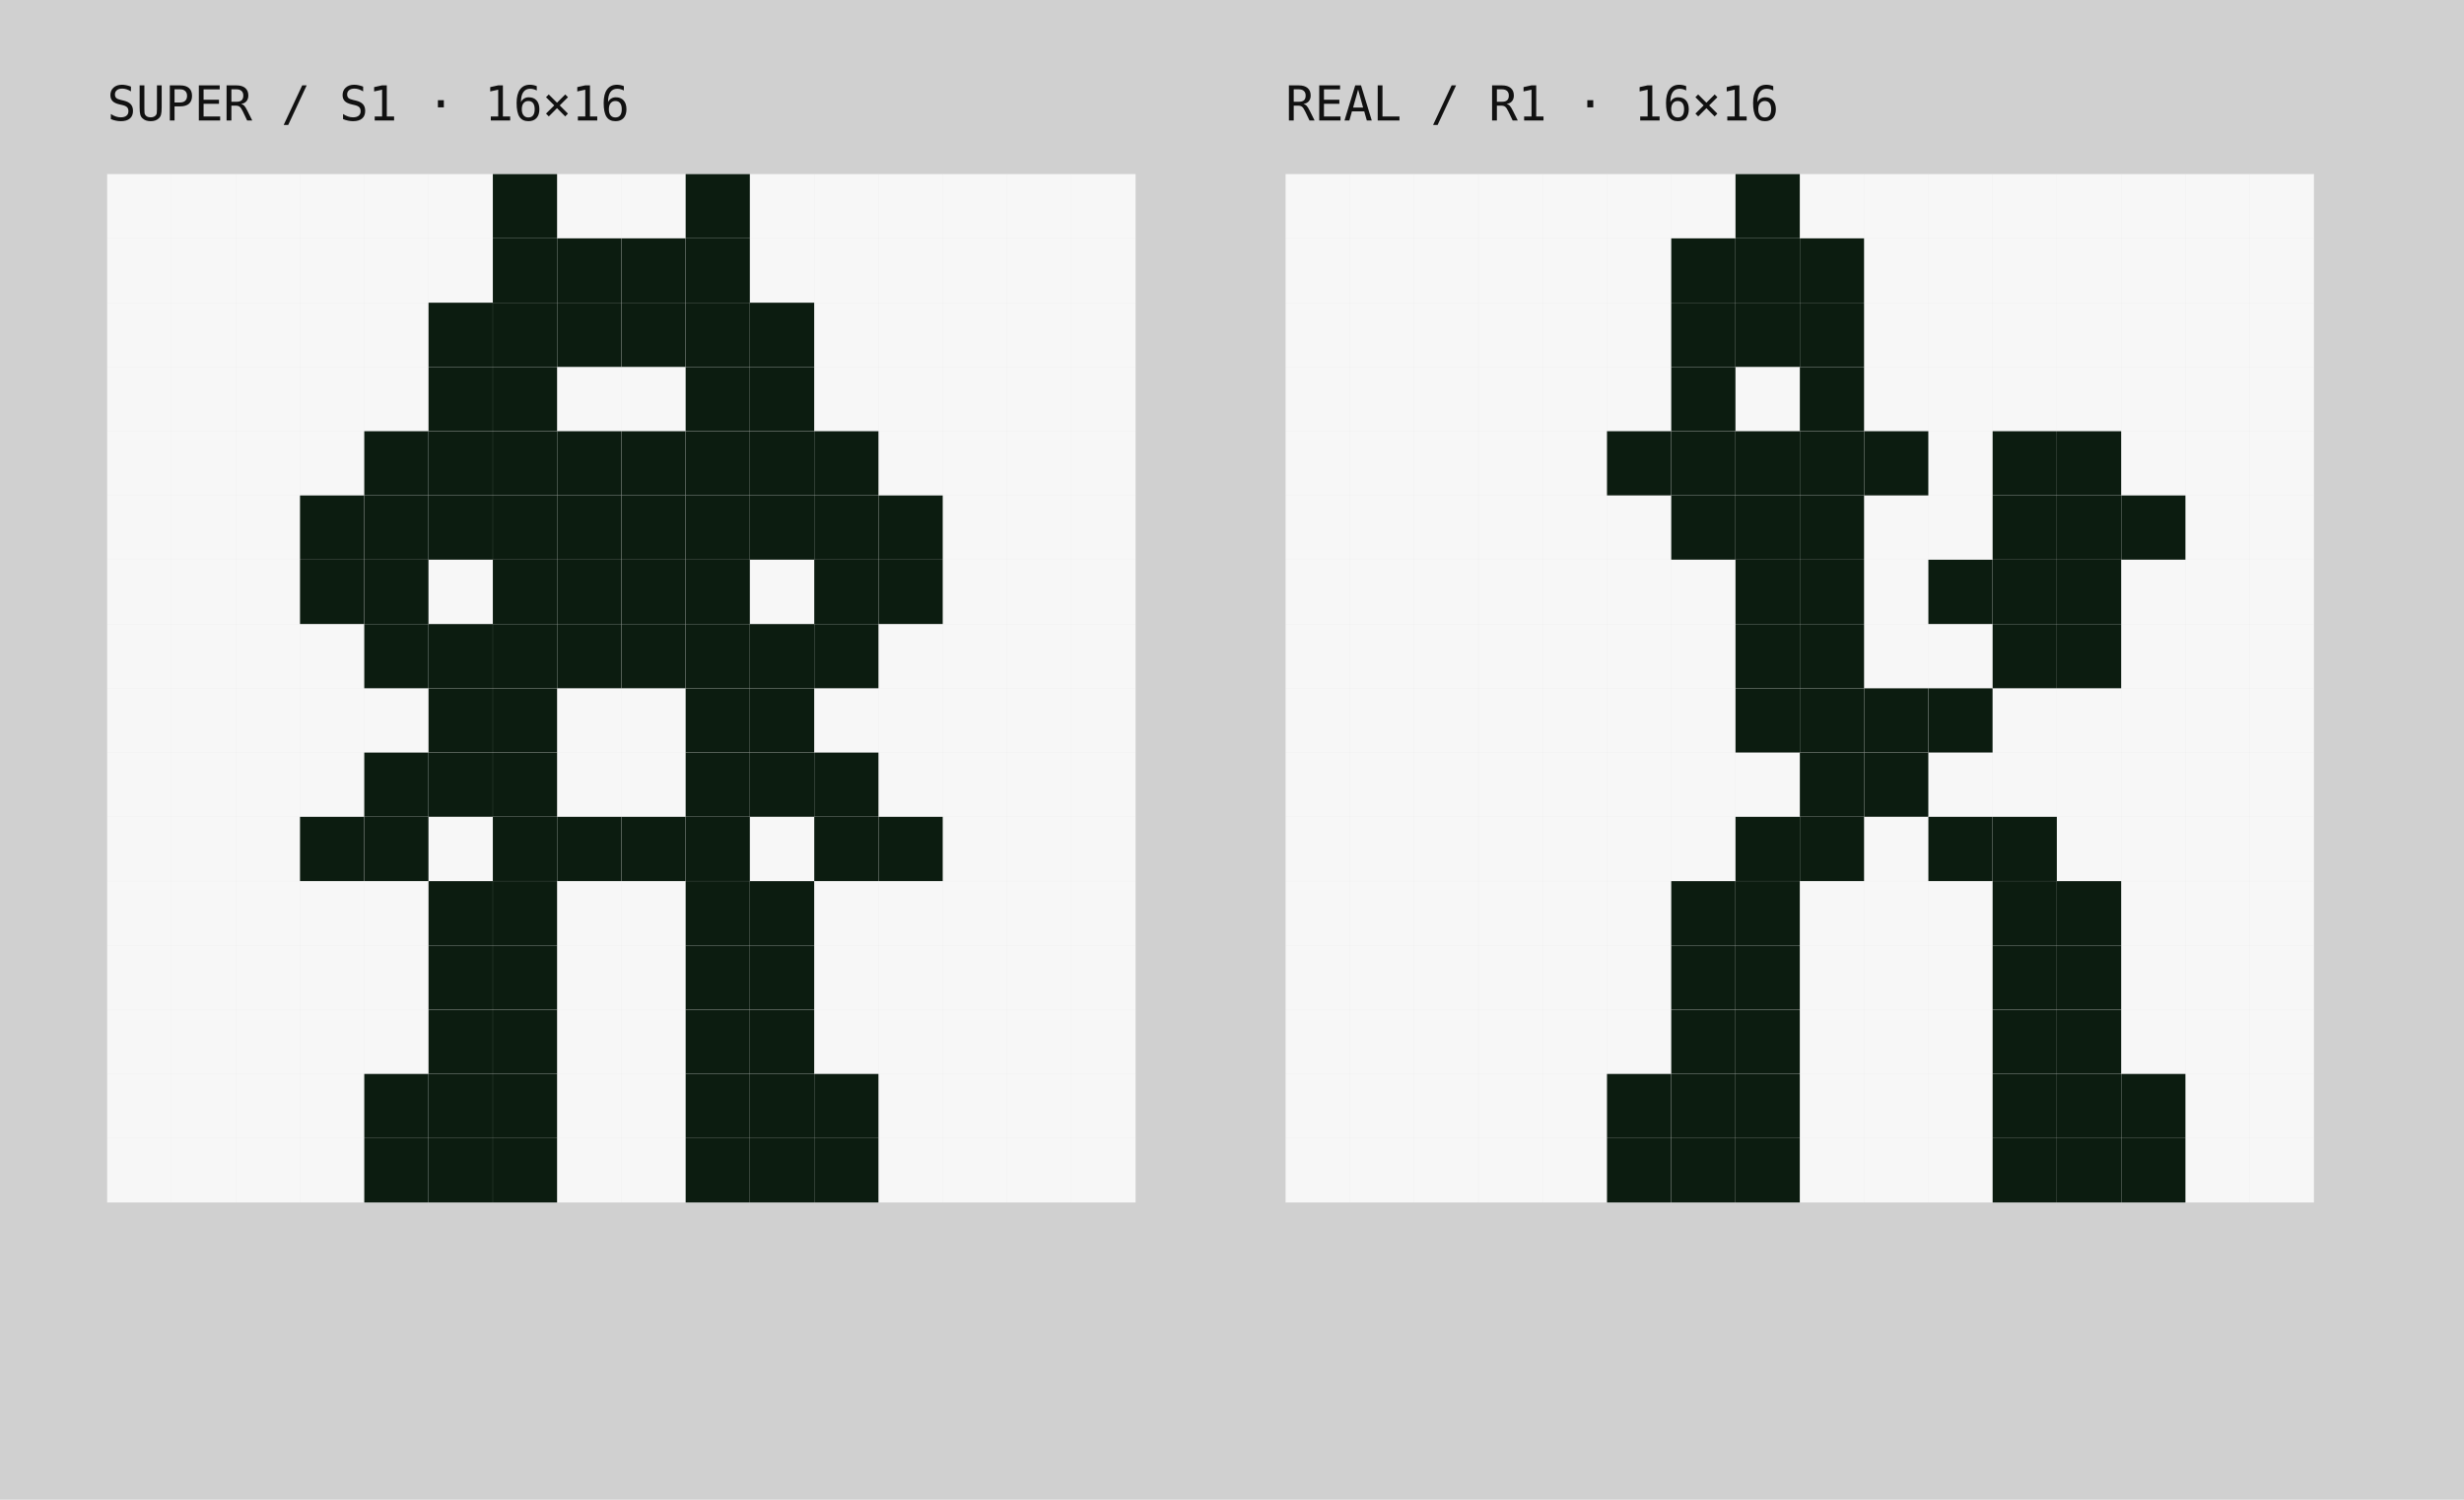
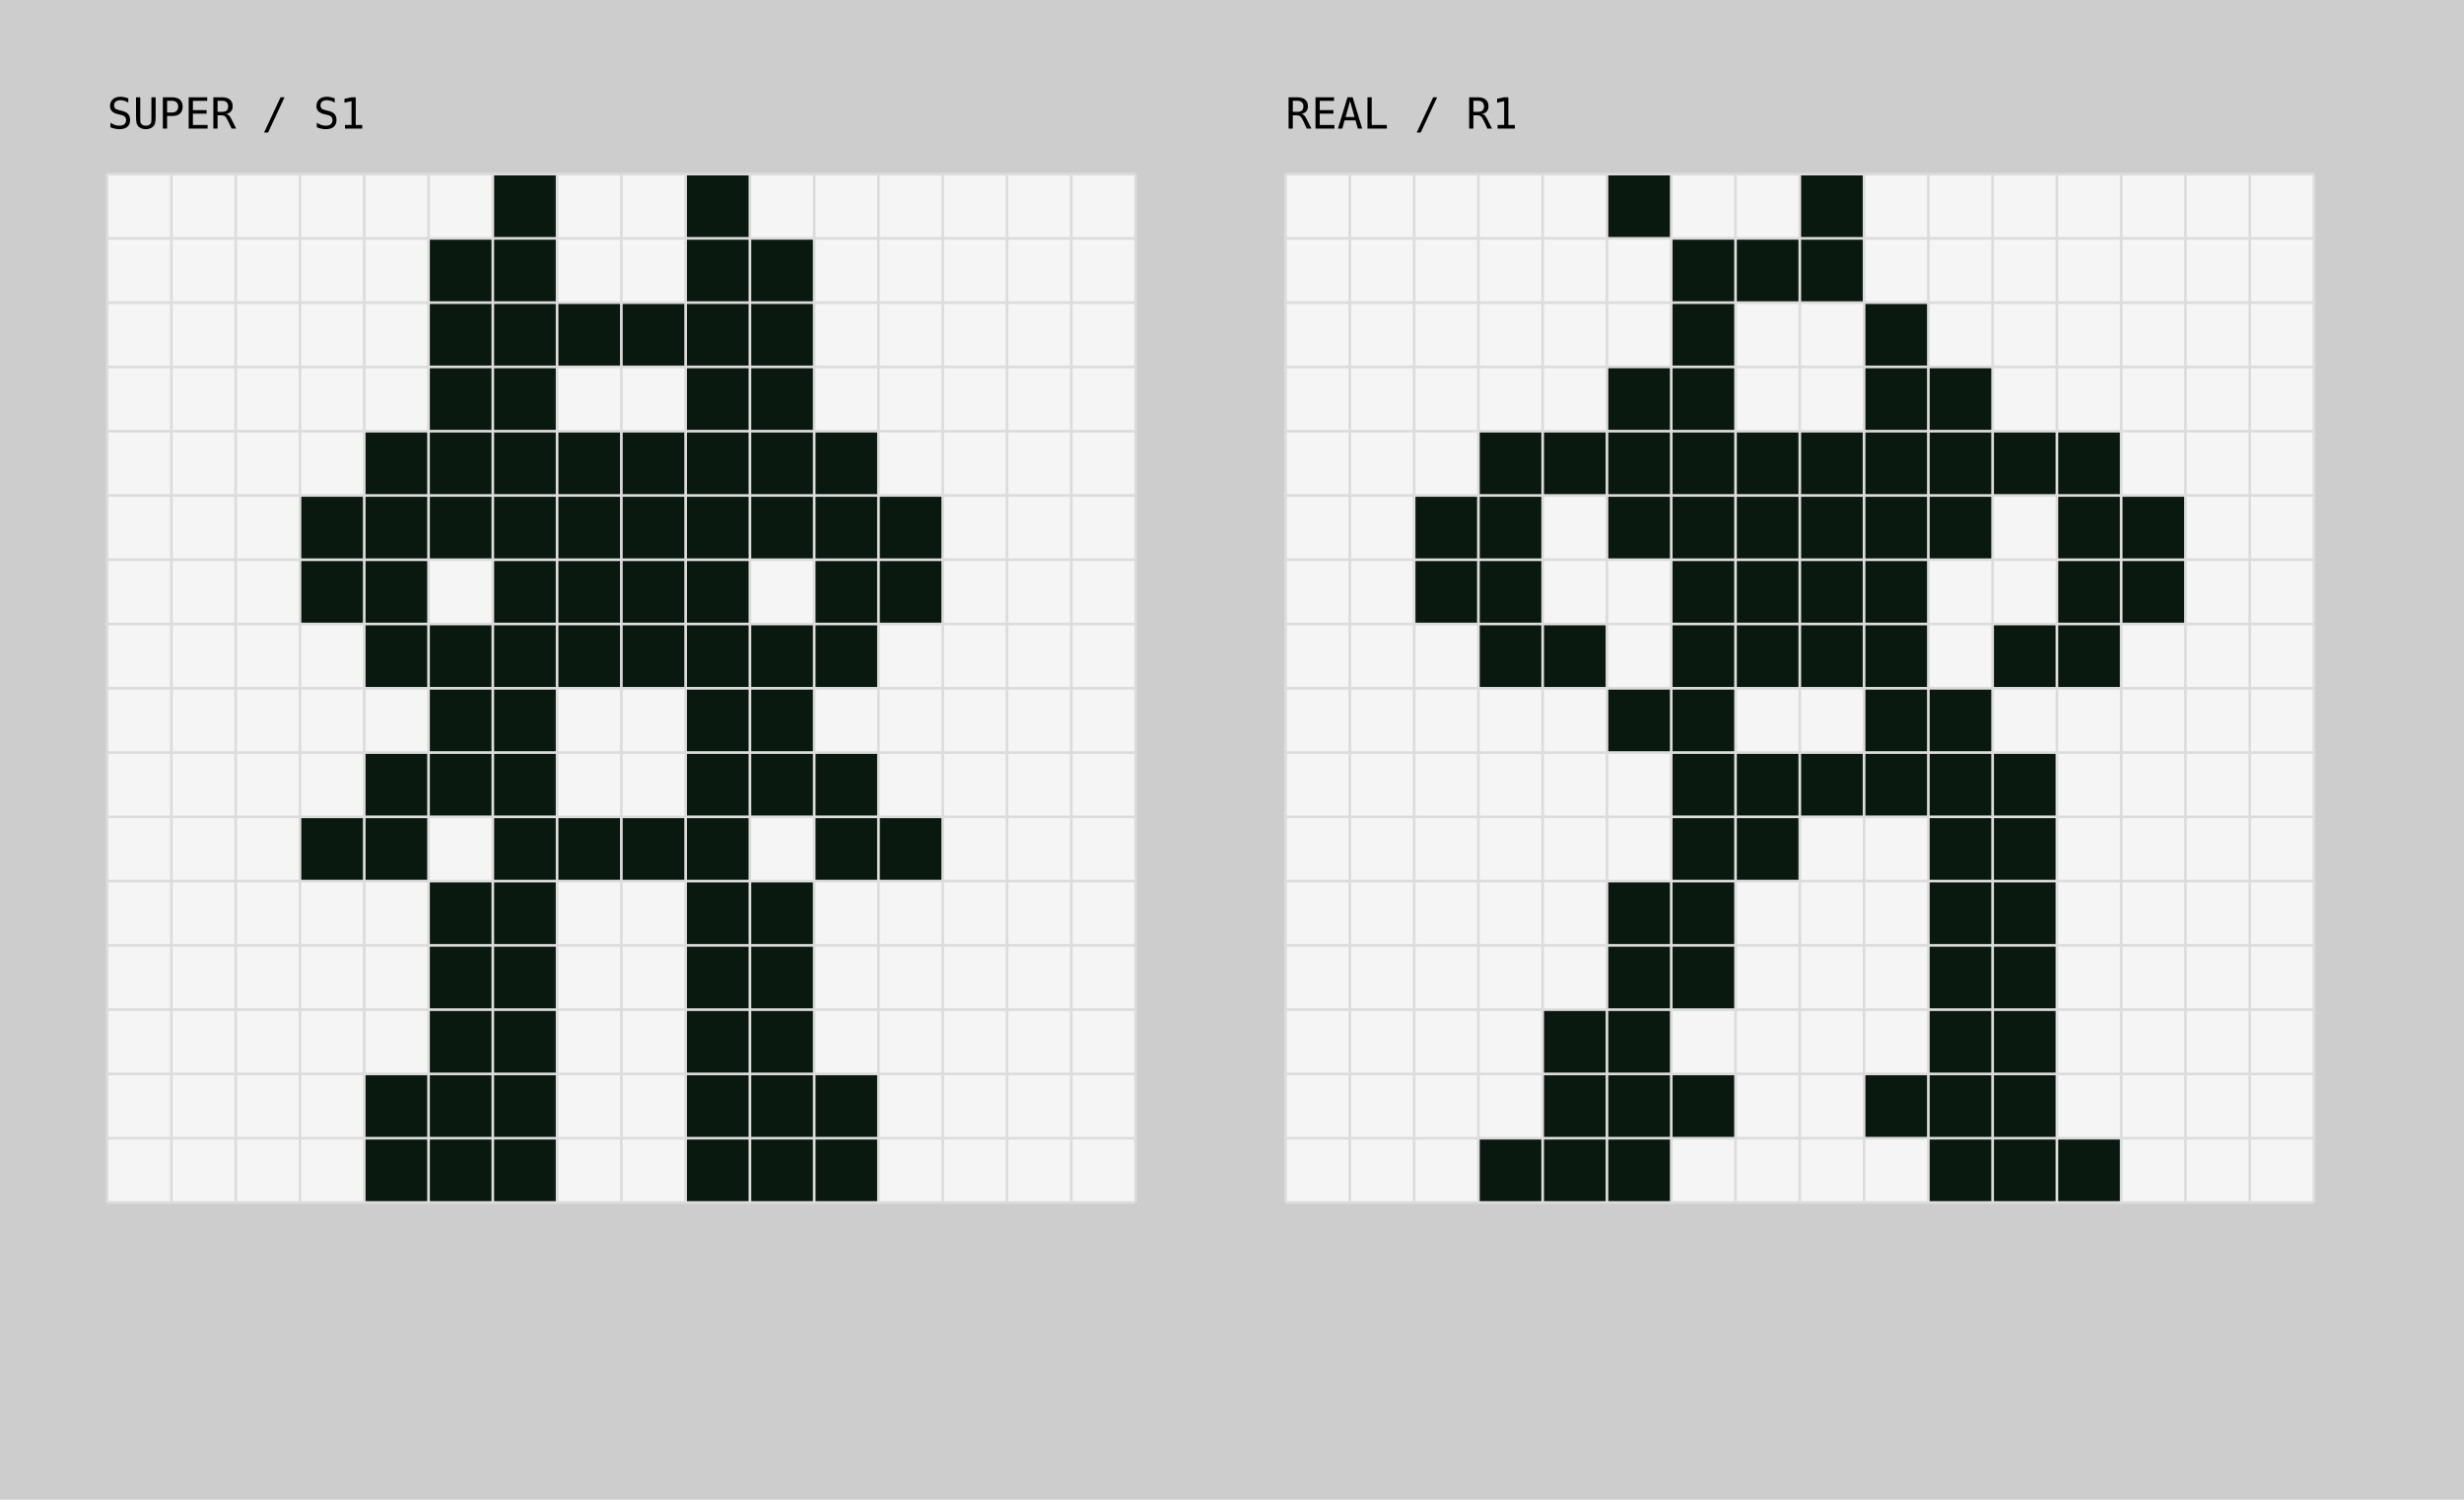
<svg xmlns="http://www.w3.org/2000/svg" width="920" height="560" viewBox="0 0 920 560">
-   <rect width="920" height="560" fill="#d0d0d0" />
-   <style>text{font-family:monospace;font-size:18px;fill:#111}.grid{fill:#fafafa;stroke:#d9d9d9;stroke-width:.035}</style>
-   <text x="40" y="45">SUPER / S1 · 16×16</text>
-   <rect x="40" y="65" width="384" height="384" fill="#f7f7f7" />
-   <rect x="184" y="65" width="24" height="24" fill="#0c1c10" />
-   <rect x="256" y="65" width="24" height="24" fill="#0c1c10" />
-   <rect x="184" y="89" width="24" height="24" fill="#0c1c10" />
-   <rect x="208" y="89" width="24" height="24" fill="#0c1c10" />
-   <rect x="232" y="89" width="24" height="24" fill="#0c1c10" />
-   <rect x="256" y="89" width="24" height="24" fill="#0c1c10" />
-   <rect x="160" y="113" width="24" height="24" fill="#0c1c10" />
-   <rect x="184" y="113" width="24" height="24" fill="#0c1c10" />
-   <rect x="208" y="113" width="24" height="24" fill="#0c1c10" />
-   <rect x="232" y="113" width="24" height="24" fill="#0c1c10" />
-   <rect x="256" y="113" width="24" height="24" fill="#0c1c10" />
-   <rect x="280" y="113" width="24" height="24" fill="#0c1c10" />
-   <rect x="160" y="137" width="24" height="24" fill="#0c1c10" />
-   <rect x="184" y="137" width="24" height="24" fill="#0c1c10" />
-   <rect x="256" y="137" width="24" height="24" fill="#0c1c10" />
-   <rect x="280" y="137" width="24" height="24" fill="#0c1c10" />
-   <rect x="136" y="161" width="24" height="24" fill="#0c1c10" />
-   <rect x="160" y="161" width="24" height="24" fill="#0c1c10" />
-   <rect x="184" y="161" width="24" height="24" fill="#0c1c10" />
-   <rect x="208" y="161" width="24" height="24" fill="#0c1c10" />
-   <rect x="232" y="161" width="24" height="24" fill="#0c1c10" />
-   <rect x="256" y="161" width="24" height="24" fill="#0c1c10" />
-   <rect x="280" y="161" width="24" height="24" fill="#0c1c10" />
-   <rect x="304" y="161" width="24" height="24" fill="#0c1c10" />
-   <rect x="112" y="185" width="24" height="24" fill="#0c1c10" />
-   <rect x="136" y="185" width="24" height="24" fill="#0c1c10" />
-   <rect x="160" y="185" width="24" height="24" fill="#0c1c10" />
-   <rect x="184" y="185" width="24" height="24" fill="#0c1c10" />
-   <rect x="208" y="185" width="24" height="24" fill="#0c1c10" />
-   <rect x="232" y="185" width="24" height="24" fill="#0c1c10" />
-   <rect x="256" y="185" width="24" height="24" fill="#0c1c10" />
-   <rect x="280" y="185" width="24" height="24" fill="#0c1c10" />
-   <rect x="304" y="185" width="24" height="24" fill="#0c1c10" />
-   <rect x="328" y="185" width="24" height="24" fill="#0c1c10" />
-   <rect x="112" y="209" width="24" height="24" fill="#0c1c10" />
-   <rect x="136" y="209" width="24" height="24" fill="#0c1c10" />
-   <rect x="184" y="209" width="24" height="24" fill="#0c1c10" />
-   <rect x="208" y="209" width="24" height="24" fill="#0c1c10" />
-   <rect x="232" y="209" width="24" height="24" fill="#0c1c10" />
-   <rect x="256" y="209" width="24" height="24" fill="#0c1c10" />
-   <rect x="304" y="209" width="24" height="24" fill="#0c1c10" />
-   <rect x="328" y="209" width="24" height="24" fill="#0c1c10" />
-   <rect x="136" y="233" width="24" height="24" fill="#0c1c10" />
-   <rect x="160" y="233" width="24" height="24" fill="#0c1c10" />
-   <rect x="184" y="233" width="24" height="24" fill="#0c1c10" />
-   <rect x="208" y="233" width="24" height="24" fill="#0c1c10" />
-   <rect x="232" y="233" width="24" height="24" fill="#0c1c10" />
-   <rect x="256" y="233" width="24" height="24" fill="#0c1c10" />
-   <rect x="280" y="233" width="24" height="24" fill="#0c1c10" />
-   <rect x="304" y="233" width="24" height="24" fill="#0c1c10" />
-   <rect x="160" y="257" width="24" height="24" fill="#0c1c10" />
-   <rect x="184" y="257" width="24" height="24" fill="#0c1c10" />
-   <rect x="256" y="257" width="24" height="24" fill="#0c1c10" />
-   <rect x="280" y="257" width="24" height="24" fill="#0c1c10" />
-   <rect x="136" y="281" width="24" height="24" fill="#0c1c10" />
-   <rect x="160" y="281" width="24" height="24" fill="#0c1c10" />
-   <rect x="184" y="281" width="24" height="24" fill="#0c1c10" />
-   <rect x="256" y="281" width="24" height="24" fill="#0c1c10" />
-   <rect x="280" y="281" width="24" height="24" fill="#0c1c10" />
-   <rect x="304" y="281" width="24" height="24" fill="#0c1c10" />
-   <rect x="112" y="305" width="24" height="24" fill="#0c1c10" />
-   <rect x="136" y="305" width="24" height="24" fill="#0c1c10" />
-   <rect x="184" y="305" width="24" height="24" fill="#0c1c10" />
-   <rect x="208" y="305" width="24" height="24" fill="#0c1c10" />
-   <rect x="232" y="305" width="24" height="24" fill="#0c1c10" />
-   <rect x="256" y="305" width="24" height="24" fill="#0c1c10" />
-   <rect x="304" y="305" width="24" height="24" fill="#0c1c10" />
-   <rect x="328" y="305" width="24" height="24" fill="#0c1c10" />
-   <rect x="160" y="329" width="24" height="24" fill="#0c1c10" />
-   <rect x="184" y="329" width="24" height="24" fill="#0c1c10" />
-   <rect x="256" y="329" width="24" height="24" fill="#0c1c10" />
-   <rect x="280" y="329" width="24" height="24" fill="#0c1c10" />
-   <rect x="160" y="353" width="24" height="24" fill="#0c1c10" />
-   <rect x="184" y="353" width="24" height="24" fill="#0c1c10" />
-   <rect x="256" y="353" width="24" height="24" fill="#0c1c10" />
-   <rect x="280" y="353" width="24" height="24" fill="#0c1c10" />
-   <rect x="160" y="377" width="24" height="24" fill="#0c1c10" />
-   <rect x="184" y="377" width="24" height="24" fill="#0c1c10" />
-   <rect x="256" y="377" width="24" height="24" fill="#0c1c10" />
-   <rect x="280" y="377" width="24" height="24" fill="#0c1c10" />
-   <rect x="136" y="401" width="24" height="24" fill="#0c1c10" />
-   <rect x="160" y="401" width="24" height="24" fill="#0c1c10" />
-   <rect x="184" y="401" width="24" height="24" fill="#0c1c10" />
-   <rect x="256" y="401" width="24" height="24" fill="#0c1c10" />
-   <rect x="280" y="401" width="24" height="24" fill="#0c1c10" />
-   <rect x="304" y="401" width="24" height="24" fill="#0c1c10" />
-   <rect x="136" y="425" width="24" height="24" fill="#0c1c10" />
-   <rect x="160" y="425" width="24" height="24" fill="#0c1c10" />
-   <rect x="184" y="425" width="24" height="24" fill="#0c1c10" />
-   <rect x="256" y="425" width="24" height="24" fill="#0c1c10" />
-   <rect x="280" y="425" width="24" height="24" fill="#0c1c10" />
-   <rect x="304" y="425" width="24" height="24" fill="#0c1c10" />
-   <path class="grid" d="M 40 65 V 449 M 40 65 H 424" />
-   <path class="grid" d="M 64 65 V 449 M 40 89 H 424" />
-   <path class="grid" d="M 88 65 V 449 M 40 113 H 424" />
-   <path class="grid" d="M 112 65 V 449 M 40 137 H 424" />
-   <path class="grid" d="M 136 65 V 449 M 40 161 H 424" />
-   <path class="grid" d="M 160 65 V 449 M 40 185 H 424" />
-   <path class="grid" d="M 184 65 V 449 M 40 209 H 424" />
-   <path class="grid" d="M 208 65 V 449 M 40 233 H 424" />
-   <path class="grid" d="M 232 65 V 449 M 40 257 H 424" />
-   <path class="grid" d="M 256 65 V 449 M 40 281 H 424" />
-   <path class="grid" d="M 280 65 V 449 M 40 305 H 424" />
-   <path class="grid" d="M 304 65 V 449 M 40 329 H 424" />
-   <path class="grid" d="M 328 65 V 449 M 40 353 H 424" />
-   <path class="grid" d="M 352 65 V 449 M 40 377 H 424" />
-   <path class="grid" d="M 376 65 V 449 M 40 401 H 424" />
-   <path class="grid" d="M 400 65 V 449 M 40 425 H 424" />
-   <path class="grid" d="M 424 65 V 449 M 40 449 H 424" />
-   <text x="480" y="45">REAL / R1 · 16×16</text>
-   <rect x="480" y="65" width="384" height="384" fill="#f7f7f7" />
-   <rect x="648" y="65" width="24" height="24" fill="#0c1c10" />
-   <rect x="624" y="89" width="24" height="24" fill="#0c1c10" />
-   <rect x="648" y="89" width="24" height="24" fill="#0c1c10" />
-   <rect x="672" y="89" width="24" height="24" fill="#0c1c10" />
-   <rect x="624" y="113" width="24" height="24" fill="#0c1c10" />
-   <rect x="648" y="113" width="24" height="24" fill="#0c1c10" />
-   <rect x="672" y="113" width="24" height="24" fill="#0c1c10" />
-   <rect x="624" y="137" width="24" height="24" fill="#0c1c10" />
-   <rect x="672" y="137" width="24" height="24" fill="#0c1c10" />
-   <rect x="600" y="161" width="24" height="24" fill="#0c1c10" />
-   <rect x="624" y="161" width="24" height="24" fill="#0c1c10" />
-   <rect x="648" y="161" width="24" height="24" fill="#0c1c10" />
-   <rect x="672" y="161" width="24" height="24" fill="#0c1c10" />
-   <rect x="696" y="161" width="24" height="24" fill="#0c1c10" />
-   <rect x="744" y="161" width="24" height="24" fill="#0c1c10" />
-   <rect x="768" y="161" width="24" height="24" fill="#0c1c10" />
-   <rect x="624" y="185" width="24" height="24" fill="#0c1c10" />
-   <rect x="648" y="185" width="24" height="24" fill="#0c1c10" />
-   <rect x="672" y="185" width="24" height="24" fill="#0c1c10" />
-   <rect x="744" y="185" width="24" height="24" fill="#0c1c10" />
-   <rect x="768" y="185" width="24" height="24" fill="#0c1c10" />
-   <rect x="792" y="185" width="24" height="24" fill="#0c1c10" />
-   <rect x="648" y="209" width="24" height="24" fill="#0c1c10" />
-   <rect x="672" y="209" width="24" height="24" fill="#0c1c10" />
-   <rect x="720" y="209" width="24" height="24" fill="#0c1c10" />
-   <rect x="744" y="209" width="24" height="24" fill="#0c1c10" />
-   <rect x="768" y="209" width="24" height="24" fill="#0c1c10" />
-   <rect x="648" y="233" width="24" height="24" fill="#0c1c10" />
-   <rect x="672" y="233" width="24" height="24" fill="#0c1c10" />
-   <rect x="744" y="233" width="24" height="24" fill="#0c1c10" />
-   <rect x="768" y="233" width="24" height="24" fill="#0c1c10" />
-   <rect x="648" y="257" width="24" height="24" fill="#0c1c10" />
-   <rect x="672" y="257" width="24" height="24" fill="#0c1c10" />
-   <rect x="696" y="257" width="24" height="24" fill="#0c1c10" />
-   <rect x="720" y="257" width="24" height="24" fill="#0c1c10" />
-   <rect x="672" y="281" width="24" height="24" fill="#0c1c10" />
-   <rect x="696" y="281" width="24" height="24" fill="#0c1c10" />
-   <rect x="648" y="305" width="24" height="24" fill="#0c1c10" />
-   <rect x="672" y="305" width="24" height="24" fill="#0c1c10" />
-   <rect x="720" y="305" width="24" height="24" fill="#0c1c10" />
-   <rect x="744" y="305" width="24" height="24" fill="#0c1c10" />
-   <rect x="624" y="329" width="24" height="24" fill="#0c1c10" />
-   <rect x="648" y="329" width="24" height="24" fill="#0c1c10" />
-   <rect x="744" y="329" width="24" height="24" fill="#0c1c10" />
-   <rect x="768" y="329" width="24" height="24" fill="#0c1c10" />
-   <rect x="624" y="353" width="24" height="24" fill="#0c1c10" />
-   <rect x="648" y="353" width="24" height="24" fill="#0c1c10" />
-   <rect x="744" y="353" width="24" height="24" fill="#0c1c10" />
-   <rect x="768" y="353" width="24" height="24" fill="#0c1c10" />
-   <rect x="624" y="377" width="24" height="24" fill="#0c1c10" />
-   <rect x="648" y="377" width="24" height="24" fill="#0c1c10" />
-   <rect x="744" y="377" width="24" height="24" fill="#0c1c10" />
-   <rect x="768" y="377" width="24" height="24" fill="#0c1c10" />
-   <rect x="600" y="401" width="24" height="24" fill="#0c1c10" />
-   <rect x="624" y="401" width="24" height="24" fill="#0c1c10" />
-   <rect x="648" y="401" width="24" height="24" fill="#0c1c10" />
-   <rect x="744" y="401" width="24" height="24" fill="#0c1c10" />
-   <rect x="768" y="401" width="24" height="24" fill="#0c1c10" />
-   <rect x="792" y="401" width="24" height="24" fill="#0c1c10" />
-   <rect x="600" y="425" width="24" height="24" fill="#0c1c10" />
-   <rect x="624" y="425" width="24" height="24" fill="#0c1c10" />
-   <rect x="648" y="425" width="24" height="24" fill="#0c1c10" />
-   <rect x="744" y="425" width="24" height="24" fill="#0c1c10" />
-   <rect x="768" y="425" width="24" height="24" fill="#0c1c10" />
-   <rect x="792" y="425" width="24" height="24" fill="#0c1c10" />
-   <path class="grid" d="M 480 65 V 449 M 480 65 H 864" />
-   <path class="grid" d="M 504 65 V 449 M 480 89 H 864" />
-   <path class="grid" d="M 528 65 V 449 M 480 113 H 864" />
-   <path class="grid" d="M 552 65 V 449 M 480 137 H 864" />
-   <path class="grid" d="M 576 65 V 449 M 480 161 H 864" />
-   <path class="grid" d="M 600 65 V 449 M 480 185 H 864" />
-   <path class="grid" d="M 624 65 V 449 M 480 209 H 864" />
-   <path class="grid" d="M 648 65 V 449 M 480 233 H 864" />
-   <path class="grid" d="M 672 65 V 449 M 480 257 H 864" />
-   <path class="grid" d="M 696 65 V 449 M 480 281 H 864" />
-   <path class="grid" d="M 720 65 V 449 M 480 305 H 864" />
-   <path class="grid" d="M 744 65 V 449 M 480 329 H 864" />
-   <path class="grid" d="M 768 65 V 449 M 480 353 H 864" />
-   <path class="grid" d="M 792 65 V 449 M 480 377 H 864" />
-   <path class="grid" d="M 816 65 V 449 M 480 401 H 864" />
-   <path class="grid" d="M 840 65 V 449 M 480 425 H 864" />
-   <path class="grid" d="M 864 65 V 449 M 480 449 H 864" />
+   <rect width="920" height="560" fill="#cdcdcd" />
+   <text x="40" y="48" font-family="monospace" font-size="16">SUPER / S1</text>
+   <rect x="40" y="65" width="384" height="384" fill="#f5f5f5" />
+   <rect x="184" y="65" width="24" height="24" fill="#0a190f" />
+   <rect x="256" y="65" width="24" height="24" fill="#0a190f" />
+   <rect x="160" y="89" width="24" height="24" fill="#0a190f" />
+   <rect x="184" y="89" width="24" height="24" fill="#0a190f" />
+   <rect x="256" y="89" width="24" height="24" fill="#0a190f" />
+   <rect x="280" y="89" width="24" height="24" fill="#0a190f" />
+   <rect x="160" y="113" width="24" height="24" fill="#0a190f" />
+   <rect x="184" y="113" width="24" height="24" fill="#0a190f" />
+   <rect x="208" y="113" width="24" height="24" fill="#0a190f" />
+   <rect x="232" y="113" width="24" height="24" fill="#0a190f" />
+   <rect x="256" y="113" width="24" height="24" fill="#0a190f" />
+   <rect x="280" y="113" width="24" height="24" fill="#0a190f" />
+   <rect x="160" y="137" width="24" height="24" fill="#0a190f" />
+   <rect x="184" y="137" width="24" height="24" fill="#0a190f" />
+   <rect x="256" y="137" width="24" height="24" fill="#0a190f" />
+   <rect x="280" y="137" width="24" height="24" fill="#0a190f" />
+   <rect x="136" y="161" width="24" height="24" fill="#0a190f" />
+   <rect x="160" y="161" width="24" height="24" fill="#0a190f" />
+   <rect x="184" y="161" width="24" height="24" fill="#0a190f" />
+   <rect x="208" y="161" width="24" height="24" fill="#0a190f" />
+   <rect x="232" y="161" width="24" height="24" fill="#0a190f" />
+   <rect x="256" y="161" width="24" height="24" fill="#0a190f" />
+   <rect x="280" y="161" width="24" height="24" fill="#0a190f" />
+   <rect x="304" y="161" width="24" height="24" fill="#0a190f" />
+   <rect x="112" y="185" width="24" height="24" fill="#0a190f" />
+   <rect x="136" y="185" width="24" height="24" fill="#0a190f" />
+   <rect x="160" y="185" width="24" height="24" fill="#0a190f" />
+   <rect x="184" y="185" width="24" height="24" fill="#0a190f" />
+   <rect x="208" y="185" width="24" height="24" fill="#0a190f" />
+   <rect x="232" y="185" width="24" height="24" fill="#0a190f" />
+   <rect x="256" y="185" width="24" height="24" fill="#0a190f" />
+   <rect x="280" y="185" width="24" height="24" fill="#0a190f" />
+   <rect x="304" y="185" width="24" height="24" fill="#0a190f" />
+   <rect x="328" y="185" width="24" height="24" fill="#0a190f" />
+   <rect x="112" y="209" width="24" height="24" fill="#0a190f" />
+   <rect x="136" y="209" width="24" height="24" fill="#0a190f" />
+   <rect x="184" y="209" width="24" height="24" fill="#0a190f" />
+   <rect x="208" y="209" width="24" height="24" fill="#0a190f" />
+   <rect x="232" y="209" width="24" height="24" fill="#0a190f" />
+   <rect x="256" y="209" width="24" height="24" fill="#0a190f" />
+   <rect x="304" y="209" width="24" height="24" fill="#0a190f" />
+   <rect x="328" y="209" width="24" height="24" fill="#0a190f" />
+   <rect x="136" y="233" width="24" height="24" fill="#0a190f" />
+   <rect x="160" y="233" width="24" height="24" fill="#0a190f" />
+   <rect x="184" y="233" width="24" height="24" fill="#0a190f" />
+   <rect x="208" y="233" width="24" height="24" fill="#0a190f" />
+   <rect x="232" y="233" width="24" height="24" fill="#0a190f" />
+   <rect x="256" y="233" width="24" height="24" fill="#0a190f" />
+   <rect x="280" y="233" width="24" height="24" fill="#0a190f" />
+   <rect x="304" y="233" width="24" height="24" fill="#0a190f" />
+   <rect x="160" y="257" width="24" height="24" fill="#0a190f" />
+   <rect x="184" y="257" width="24" height="24" fill="#0a190f" />
+   <rect x="256" y="257" width="24" height="24" fill="#0a190f" />
+   <rect x="280" y="257" width="24" height="24" fill="#0a190f" />
+   <rect x="136" y="281" width="24" height="24" fill="#0a190f" />
+   <rect x="160" y="281" width="24" height="24" fill="#0a190f" />
+   <rect x="184" y="281" width="24" height="24" fill="#0a190f" />
+   <rect x="256" y="281" width="24" height="24" fill="#0a190f" />
+   <rect x="280" y="281" width="24" height="24" fill="#0a190f" />
+   <rect x="304" y="281" width="24" height="24" fill="#0a190f" />
+   <rect x="112" y="305" width="24" height="24" fill="#0a190f" />
+   <rect x="136" y="305" width="24" height="24" fill="#0a190f" />
+   <rect x="184" y="305" width="24" height="24" fill="#0a190f" />
+   <rect x="208" y="305" width="24" height="24" fill="#0a190f" />
+   <rect x="232" y="305" width="24" height="24" fill="#0a190f" />
+   <rect x="256" y="305" width="24" height="24" fill="#0a190f" />
+   <rect x="304" y="305" width="24" height="24" fill="#0a190f" />
+   <rect x="328" y="305" width="24" height="24" fill="#0a190f" />
+   <rect x="160" y="329" width="24" height="24" fill="#0a190f" />
+   <rect x="184" y="329" width="24" height="24" fill="#0a190f" />
+   <rect x="256" y="329" width="24" height="24" fill="#0a190f" />
+   <rect x="280" y="329" width="24" height="24" fill="#0a190f" />
+   <rect x="160" y="353" width="24" height="24" fill="#0a190f" />
+   <rect x="184" y="353" width="24" height="24" fill="#0a190f" />
+   <rect x="256" y="353" width="24" height="24" fill="#0a190f" />
+   <rect x="280" y="353" width="24" height="24" fill="#0a190f" />
+   <rect x="160" y="377" width="24" height="24" fill="#0a190f" />
+   <rect x="184" y="377" width="24" height="24" fill="#0a190f" />
+   <rect x="256" y="377" width="24" height="24" fill="#0a190f" />
+   <rect x="280" y="377" width="24" height="24" fill="#0a190f" />
+   <rect x="136" y="401" width="24" height="24" fill="#0a190f" />
+   <rect x="160" y="401" width="24" height="24" fill="#0a190f" />
+   <rect x="184" y="401" width="24" height="24" fill="#0a190f" />
+   <rect x="256" y="401" width="24" height="24" fill="#0a190f" />
+   <rect x="280" y="401" width="24" height="24" fill="#0a190f" />
+   <rect x="304" y="401" width="24" height="24" fill="#0a190f" />
+   <rect x="136" y="425" width="24" height="24" fill="#0a190f" />
+   <rect x="160" y="425" width="24" height="24" fill="#0a190f" />
+   <rect x="184" y="425" width="24" height="24" fill="#0a190f" />
+   <rect x="256" y="425" width="24" height="24" fill="#0a190f" />
+   <rect x="280" y="425" width="24" height="24" fill="#0a190f" />
+   <rect x="304" y="425" width="24" height="24" fill="#0a190f" />
+   <path d="M40 65v384" stroke="#dcdcdc" />
+   <path d="M40 65h384" stroke="#dcdcdc" />
+   <path d="M64 65v384" stroke="#dcdcdc" />
+   <path d="M40 89h384" stroke="#dcdcdc" />
+   <path d="M88 65v384" stroke="#dcdcdc" />
+   <path d="M40 113h384" stroke="#dcdcdc" />
+   <path d="M112 65v384" stroke="#dcdcdc" />
+   <path d="M40 137h384" stroke="#dcdcdc" />
+   <path d="M136 65v384" stroke="#dcdcdc" />
+   <path d="M40 161h384" stroke="#dcdcdc" />
+   <path d="M160 65v384" stroke="#dcdcdc" />
+   <path d="M40 185h384" stroke="#dcdcdc" />
+   <path d="M184 65v384" stroke="#dcdcdc" />
+   <path d="M40 209h384" stroke="#dcdcdc" />
+   <path d="M208 65v384" stroke="#dcdcdc" />
+   <path d="M40 233h384" stroke="#dcdcdc" />
+   <path d="M232 65v384" stroke="#dcdcdc" />
+   <path d="M40 257h384" stroke="#dcdcdc" />
+   <path d="M256 65v384" stroke="#dcdcdc" />
+   <path d="M40 281h384" stroke="#dcdcdc" />
+   <path d="M280 65v384" stroke="#dcdcdc" />
+   <path d="M40 305h384" stroke="#dcdcdc" />
+   <path d="M304 65v384" stroke="#dcdcdc" />
+   <path d="M40 329h384" stroke="#dcdcdc" />
+   <path d="M328 65v384" stroke="#dcdcdc" />
+   <path d="M40 353h384" stroke="#dcdcdc" />
+   <path d="M352 65v384" stroke="#dcdcdc" />
+   <path d="M40 377h384" stroke="#dcdcdc" />
+   <path d="M376 65v384" stroke="#dcdcdc" />
+   <path d="M40 401h384" stroke="#dcdcdc" />
+   <path d="M400 65v384" stroke="#dcdcdc" />
+   <path d="M40 425h384" stroke="#dcdcdc" />
+   <path d="M424 65v384" stroke="#dcdcdc" />
+   <path d="M40 449h384" stroke="#dcdcdc" />
+   <text x="480" y="48" font-family="monospace" font-size="16">REAL / R1</text>
+   <rect x="480" y="65" width="384" height="384" fill="#f5f5f5" />
+   <rect x="600" y="65" width="24" height="24" fill="#0a190f" />
+   <rect x="672" y="65" width="24" height="24" fill="#0a190f" />
+   <rect x="624" y="89" width="24" height="24" fill="#0a190f" />
+   <rect x="648" y="89" width="24" height="24" fill="#0a190f" />
+   <rect x="672" y="89" width="24" height="24" fill="#0a190f" />
+   <rect x="624" y="113" width="24" height="24" fill="#0a190f" />
+   <rect x="696" y="113" width="24" height="24" fill="#0a190f" />
+   <rect x="600" y="137" width="24" height="24" fill="#0a190f" />
+   <rect x="624" y="137" width="24" height="24" fill="#0a190f" />
+   <rect x="696" y="137" width="24" height="24" fill="#0a190f" />
+   <rect x="720" y="137" width="24" height="24" fill="#0a190f" />
+   <rect x="552" y="161" width="24" height="24" fill="#0a190f" />
+   <rect x="576" y="161" width="24" height="24" fill="#0a190f" />
+   <rect x="600" y="161" width="24" height="24" fill="#0a190f" />
+   <rect x="624" y="161" width="24" height="24" fill="#0a190f" />
+   <rect x="648" y="161" width="24" height="24" fill="#0a190f" />
+   <rect x="672" y="161" width="24" height="24" fill="#0a190f" />
+   <rect x="696" y="161" width="24" height="24" fill="#0a190f" />
+   <rect x="720" y="161" width="24" height="24" fill="#0a190f" />
+   <rect x="744" y="161" width="24" height="24" fill="#0a190f" />
+   <rect x="768" y="161" width="24" height="24" fill="#0a190f" />
+   <rect x="528" y="185" width="24" height="24" fill="#0a190f" />
+   <rect x="552" y="185" width="24" height="24" fill="#0a190f" />
+   <rect x="600" y="185" width="24" height="24" fill="#0a190f" />
+   <rect x="624" y="185" width="24" height="24" fill="#0a190f" />
+   <rect x="648" y="185" width="24" height="24" fill="#0a190f" />
+   <rect x="672" y="185" width="24" height="24" fill="#0a190f" />
+   <rect x="696" y="185" width="24" height="24" fill="#0a190f" />
+   <rect x="720" y="185" width="24" height="24" fill="#0a190f" />
+   <rect x="768" y="185" width="24" height="24" fill="#0a190f" />
+   <rect x="792" y="185" width="24" height="24" fill="#0a190f" />
+   <rect x="528" y="209" width="24" height="24" fill="#0a190f" />
+   <rect x="552" y="209" width="24" height="24" fill="#0a190f" />
+   <rect x="624" y="209" width="24" height="24" fill="#0a190f" />
+   <rect x="648" y="209" width="24" height="24" fill="#0a190f" />
+   <rect x="672" y="209" width="24" height="24" fill="#0a190f" />
+   <rect x="696" y="209" width="24" height="24" fill="#0a190f" />
+   <rect x="768" y="209" width="24" height="24" fill="#0a190f" />
+   <rect x="792" y="209" width="24" height="24" fill="#0a190f" />
+   <rect x="552" y="233" width="24" height="24" fill="#0a190f" />
+   <rect x="576" y="233" width="24" height="24" fill="#0a190f" />
+   <rect x="624" y="233" width="24" height="24" fill="#0a190f" />
+   <rect x="648" y="233" width="24" height="24" fill="#0a190f" />
+   <rect x="672" y="233" width="24" height="24" fill="#0a190f" />
+   <rect x="696" y="233" width="24" height="24" fill="#0a190f" />
+   <rect x="744" y="233" width="24" height="24" fill="#0a190f" />
+   <rect x="768" y="233" width="24" height="24" fill="#0a190f" />
+   <rect x="600" y="257" width="24" height="24" fill="#0a190f" />
+   <rect x="624" y="257" width="24" height="24" fill="#0a190f" />
+   <rect x="696" y="257" width="24" height="24" fill="#0a190f" />
+   <rect x="720" y="257" width="24" height="24" fill="#0a190f" />
+   <rect x="624" y="281" width="24" height="24" fill="#0a190f" />
+   <rect x="648" y="281" width="24" height="24" fill="#0a190f" />
+   <rect x="672" y="281" width="24" height="24" fill="#0a190f" />
+   <rect x="696" y="281" width="24" height="24" fill="#0a190f" />
+   <rect x="720" y="281" width="24" height="24" fill="#0a190f" />
+   <rect x="744" y="281" width="24" height="24" fill="#0a190f" />
+   <rect x="624" y="305" width="24" height="24" fill="#0a190f" />
+   <rect x="648" y="305" width="24" height="24" fill="#0a190f" />
+   <rect x="720" y="305" width="24" height="24" fill="#0a190f" />
+   <rect x="744" y="305" width="24" height="24" fill="#0a190f" />
+   <rect x="600" y="329" width="24" height="24" fill="#0a190f" />
+   <rect x="624" y="329" width="24" height="24" fill="#0a190f" />
+   <rect x="720" y="329" width="24" height="24" fill="#0a190f" />
+   <rect x="744" y="329" width="24" height="24" fill="#0a190f" />
+   <rect x="600" y="353" width="24" height="24" fill="#0a190f" />
+   <rect x="624" y="353" width="24" height="24" fill="#0a190f" />
+   <rect x="720" y="353" width="24" height="24" fill="#0a190f" />
+   <rect x="744" y="353" width="24" height="24" fill="#0a190f" />
+   <rect x="576" y="377" width="24" height="24" fill="#0a190f" />
+   <rect x="600" y="377" width="24" height="24" fill="#0a190f" />
+   <rect x="720" y="377" width="24" height="24" fill="#0a190f" />
+   <rect x="744" y="377" width="24" height="24" fill="#0a190f" />
+   <rect x="576" y="401" width="24" height="24" fill="#0a190f" />
+   <rect x="600" y="401" width="24" height="24" fill="#0a190f" />
+   <rect x="624" y="401" width="24" height="24" fill="#0a190f" />
+   <rect x="696" y="401" width="24" height="24" fill="#0a190f" />
+   <rect x="720" y="401" width="24" height="24" fill="#0a190f" />
+   <rect x="744" y="401" width="24" height="24" fill="#0a190f" />
+   <rect x="552" y="425" width="24" height="24" fill="#0a190f" />
+   <rect x="576" y="425" width="24" height="24" fill="#0a190f" />
+   <rect x="600" y="425" width="24" height="24" fill="#0a190f" />
+   <rect x="720" y="425" width="24" height="24" fill="#0a190f" />
+   <rect x="744" y="425" width="24" height="24" fill="#0a190f" />
+   <rect x="768" y="425" width="24" height="24" fill="#0a190f" />
+   <path d="M480 65v384" stroke="#dcdcdc" />
+   <path d="M480 65h384" stroke="#dcdcdc" />
+   <path d="M504 65v384" stroke="#dcdcdc" />
+   <path d="M480 89h384" stroke="#dcdcdc" />
+   <path d="M528 65v384" stroke="#dcdcdc" />
+   <path d="M480 113h384" stroke="#dcdcdc" />
+   <path d="M552 65v384" stroke="#dcdcdc" />
+   <path d="M480 137h384" stroke="#dcdcdc" />
+   <path d="M576 65v384" stroke="#dcdcdc" />
+   <path d="M480 161h384" stroke="#dcdcdc" />
+   <path d="M600 65v384" stroke="#dcdcdc" />
+   <path d="M480 185h384" stroke="#dcdcdc" />
+   <path d="M624 65v384" stroke="#dcdcdc" />
+   <path d="M480 209h384" stroke="#dcdcdc" />
+   <path d="M648 65v384" stroke="#dcdcdc" />
+   <path d="M480 233h384" stroke="#dcdcdc" />
+   <path d="M672 65v384" stroke="#dcdcdc" />
+   <path d="M480 257h384" stroke="#dcdcdc" />
+   <path d="M696 65v384" stroke="#dcdcdc" />
+   <path d="M480 281h384" stroke="#dcdcdc" />
+   <path d="M720 65v384" stroke="#dcdcdc" />
+   <path d="M480 305h384" stroke="#dcdcdc" />
+   <path d="M744 65v384" stroke="#dcdcdc" />
+   <path d="M480 329h384" stroke="#dcdcdc" />
+   <path d="M768 65v384" stroke="#dcdcdc" />
+   <path d="M480 353h384" stroke="#dcdcdc" />
+   <path d="M792 65v384" stroke="#dcdcdc" />
+   <path d="M480 377h384" stroke="#dcdcdc" />
+   <path d="M816 65v384" stroke="#dcdcdc" />
+   <path d="M480 401h384" stroke="#dcdcdc" />
+   <path d="M840 65v384" stroke="#dcdcdc" />
+   <path d="M480 425h384" stroke="#dcdcdc" />
+   <path d="M864 65v384" stroke="#dcdcdc" />
+   <path d="M480 449h384" stroke="#dcdcdc" />
</svg>
